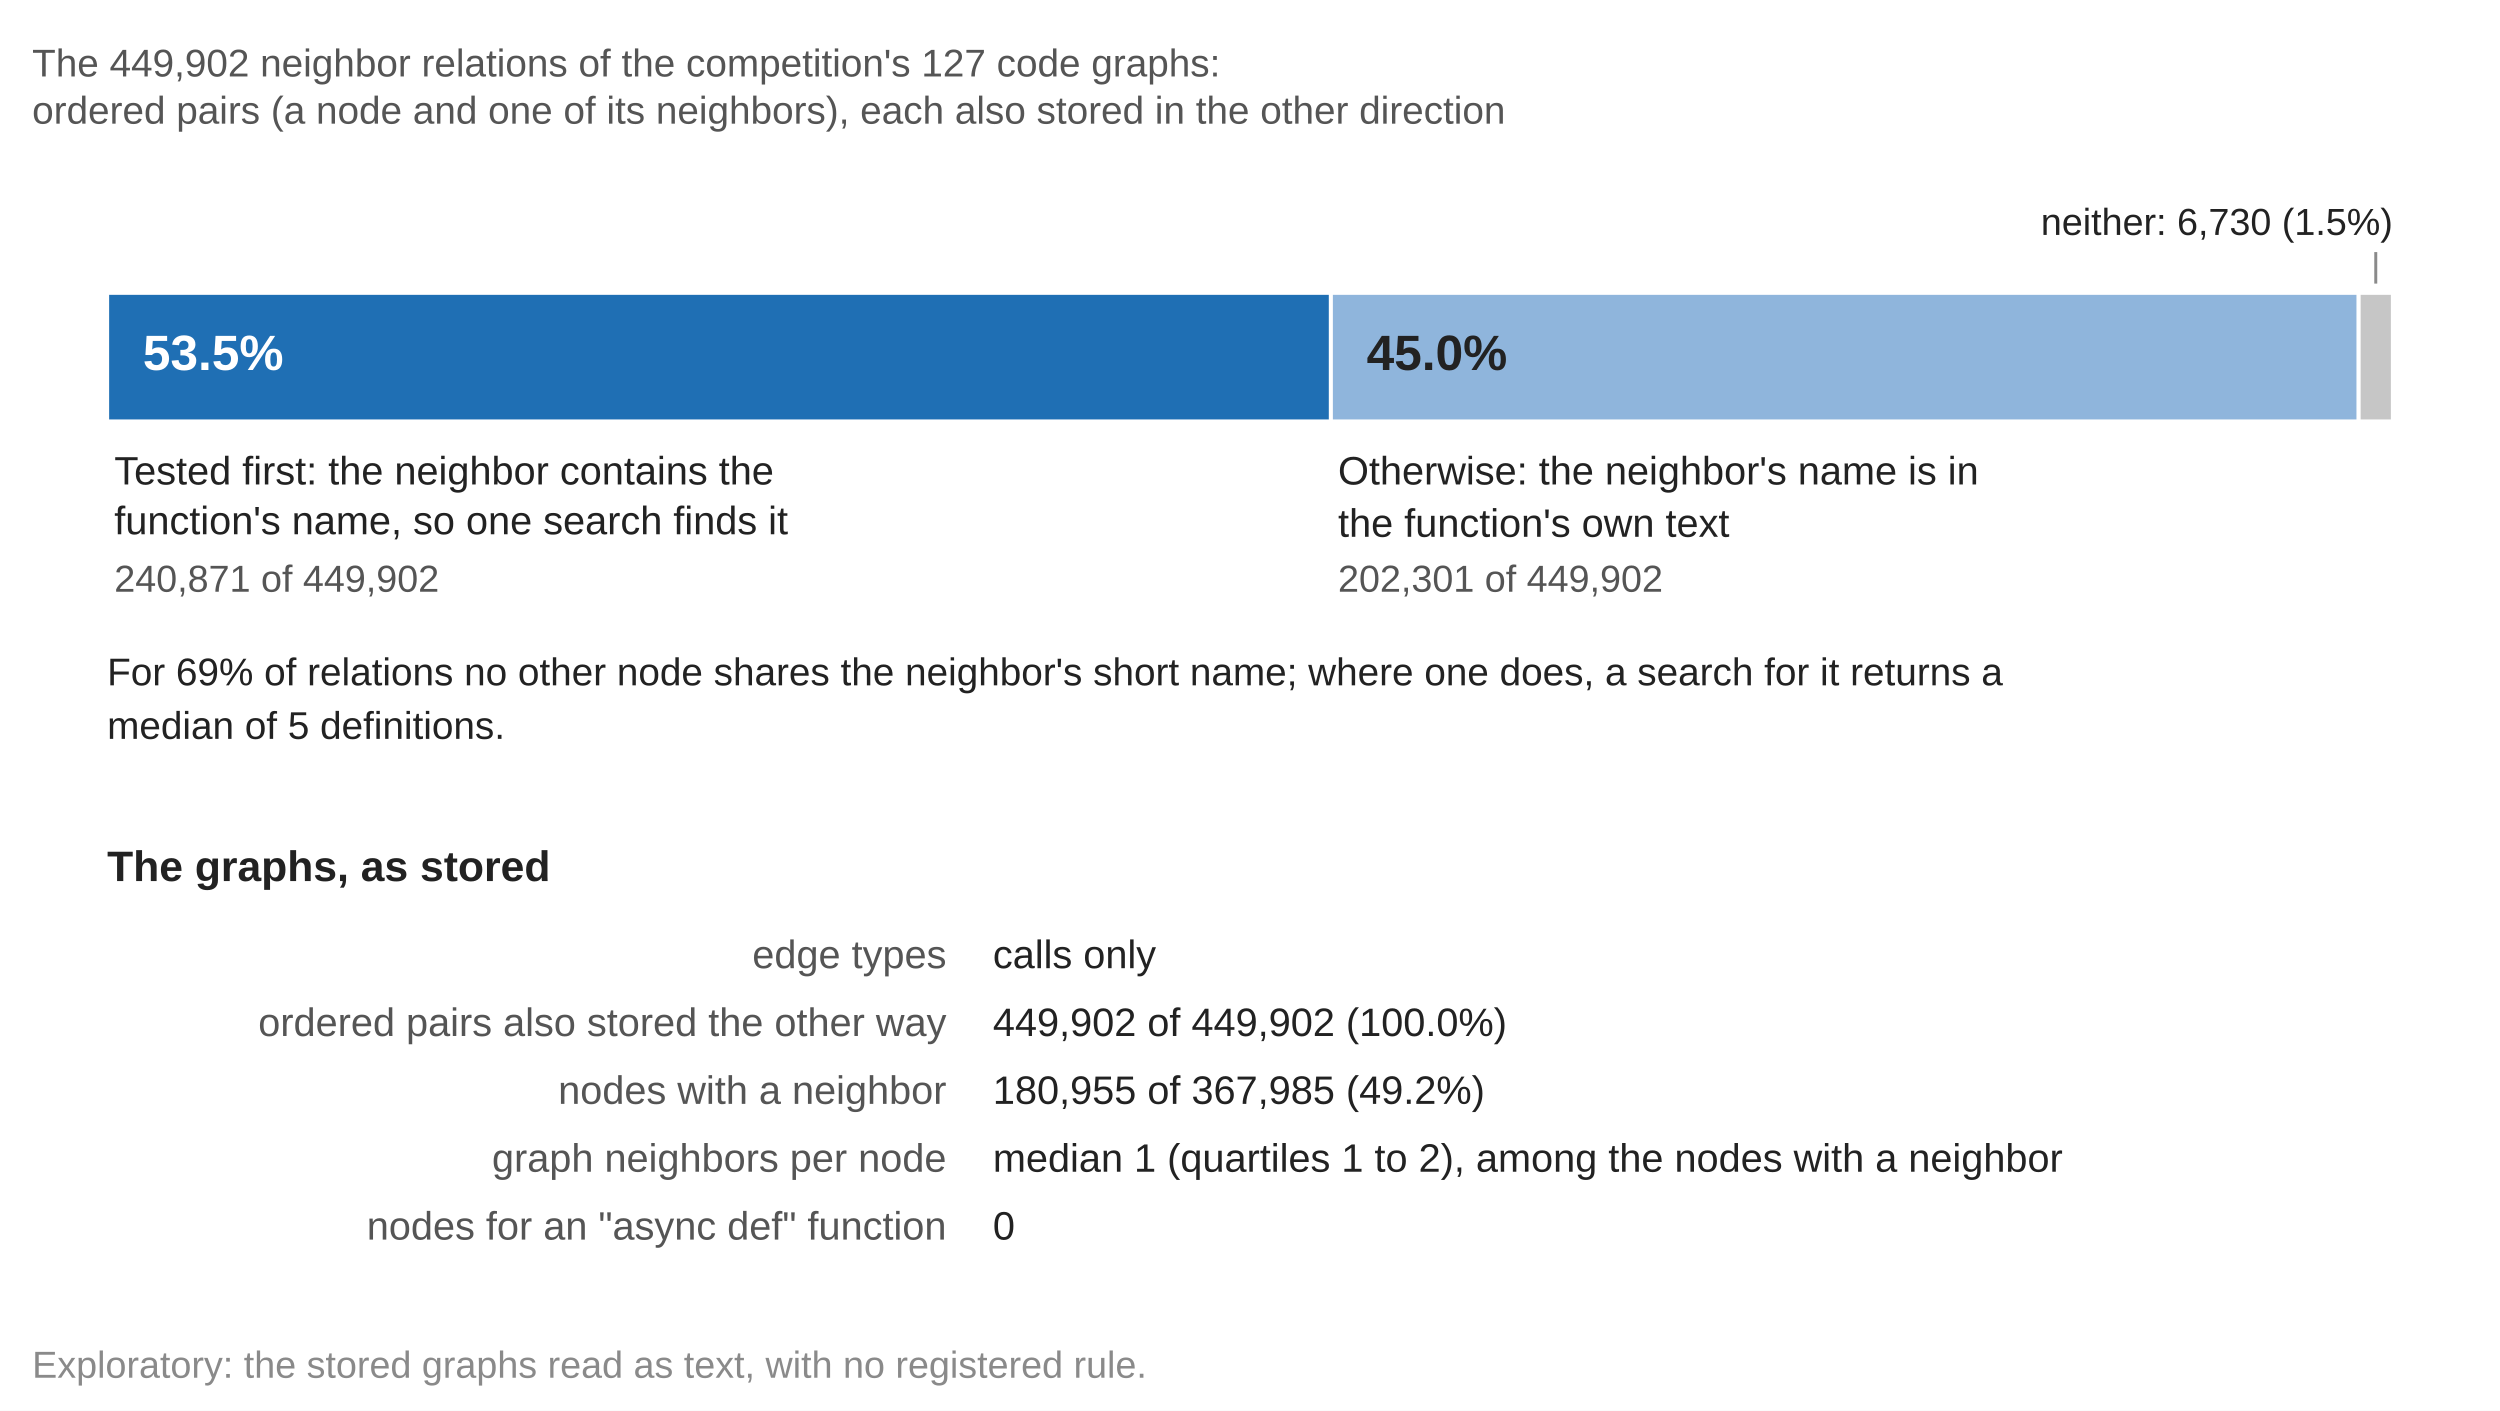
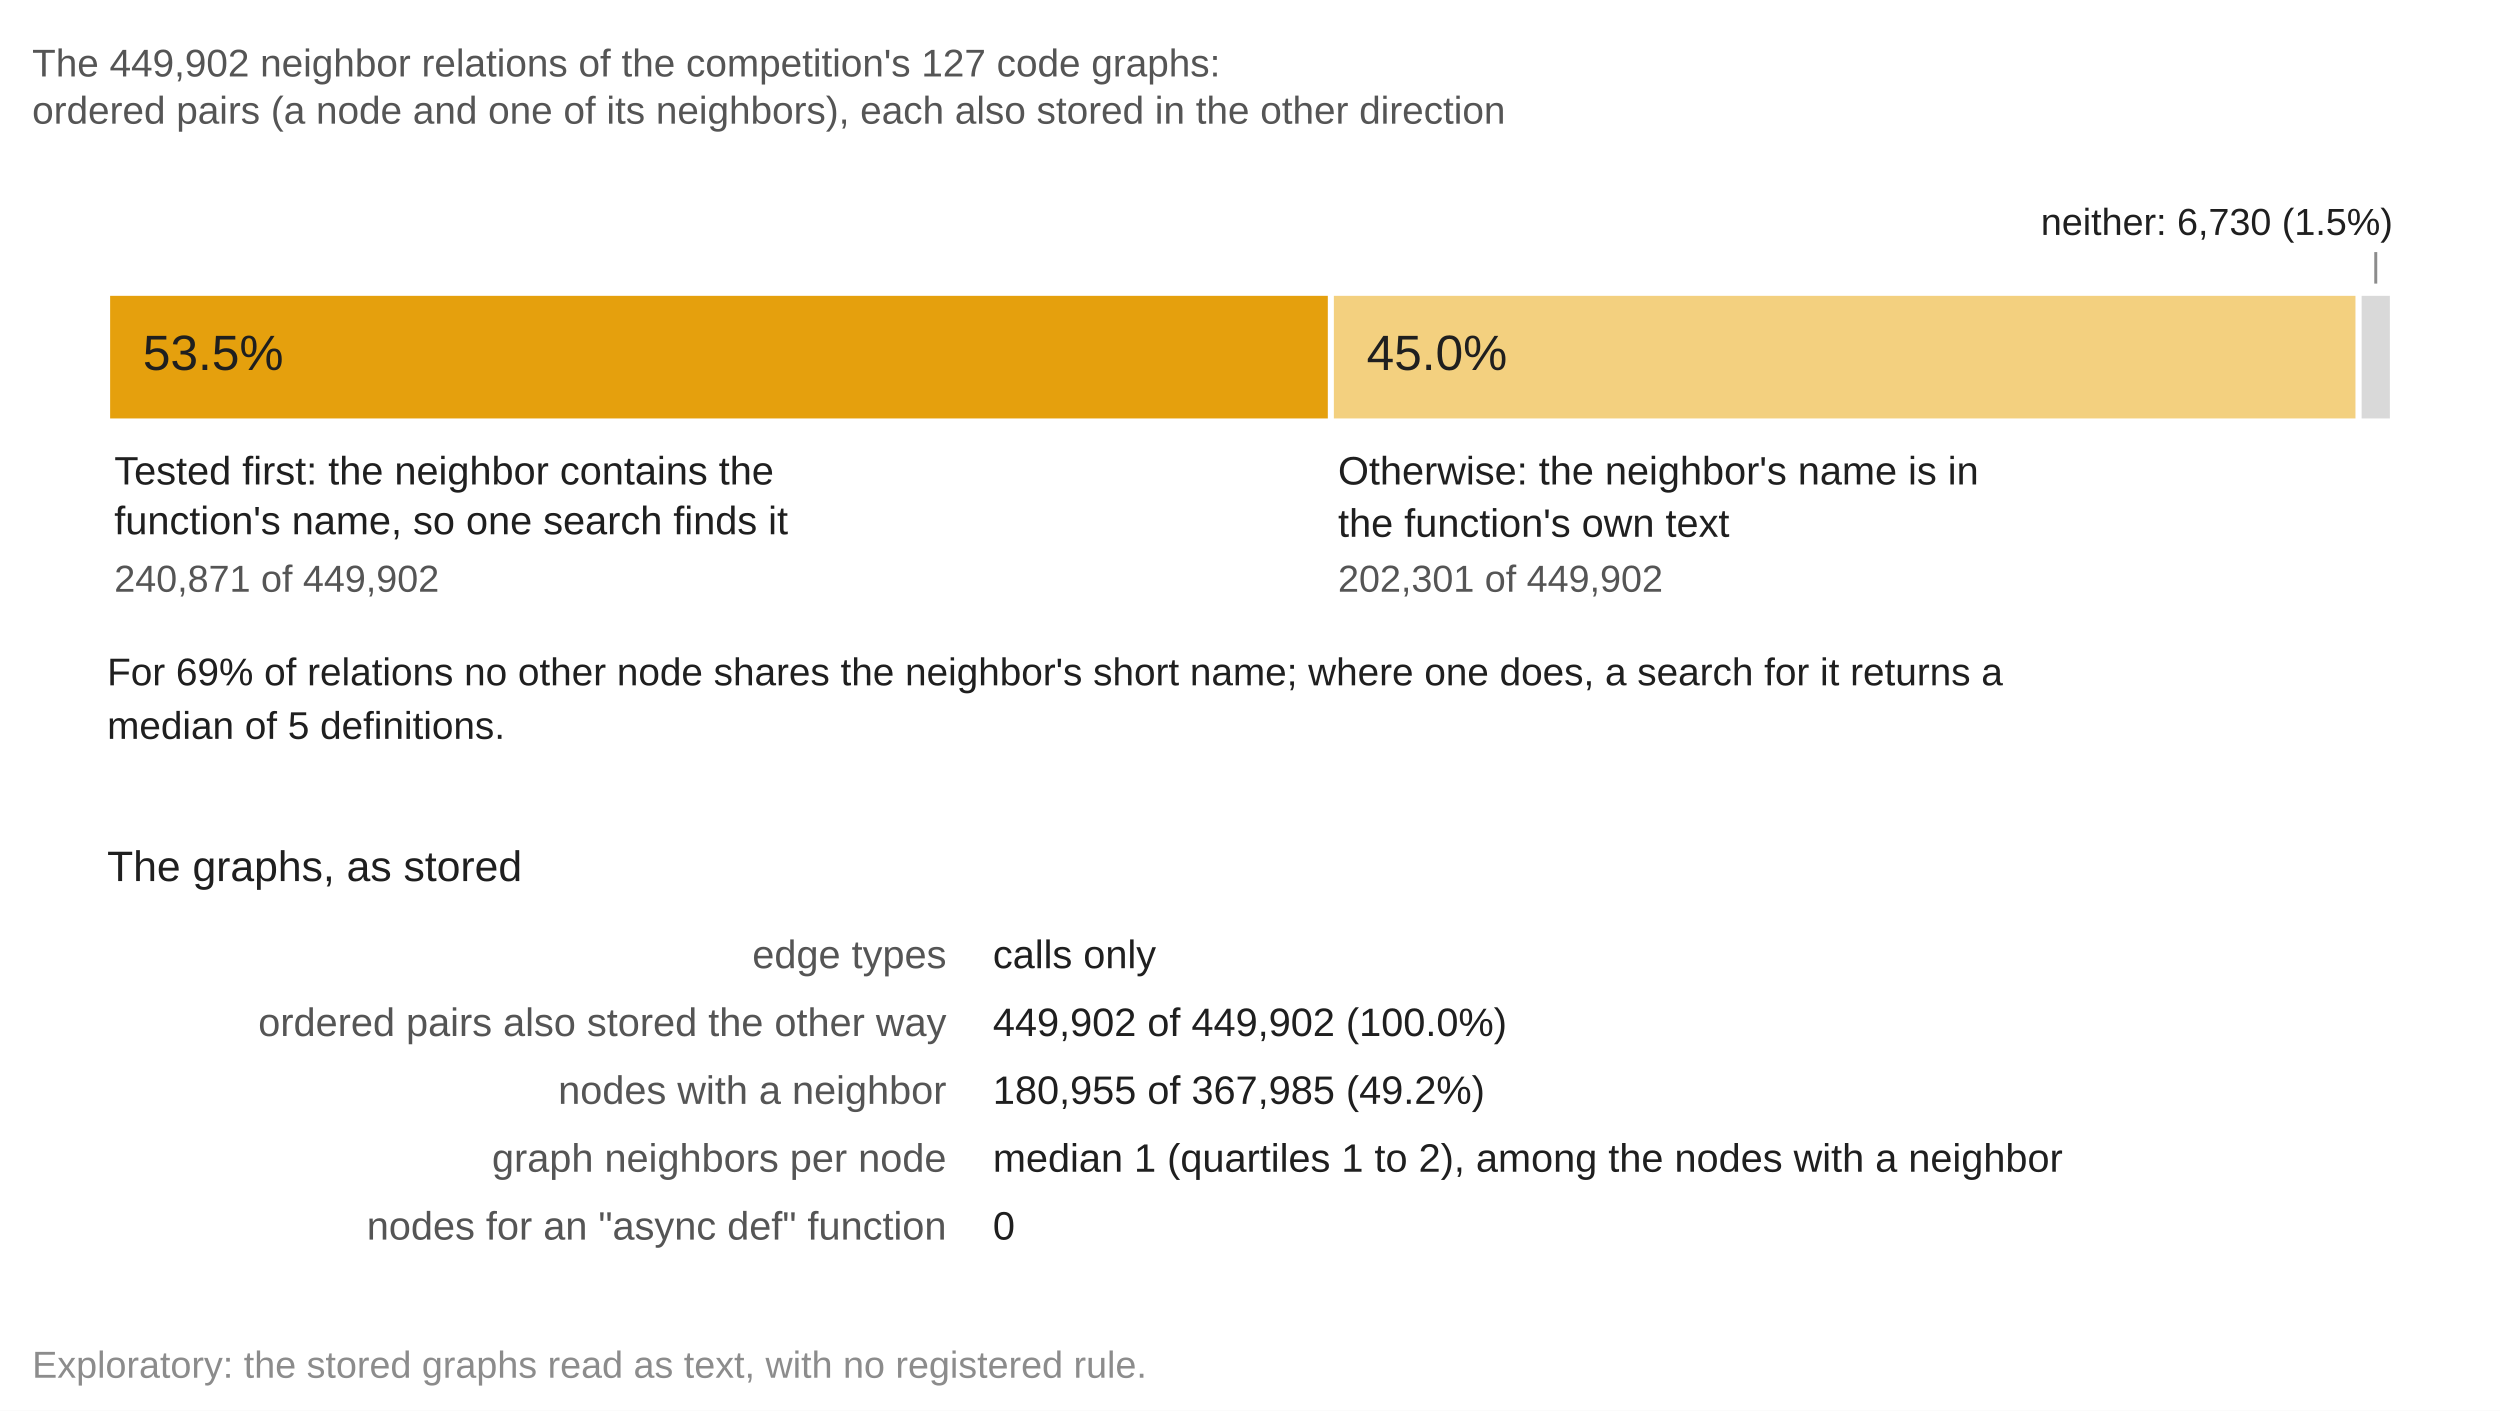
<svg xmlns="http://www.w3.org/2000/svg" width="504pt" height="284.4pt" viewBox="0 0 504 284.4" version="1.1">
  <defs>
    <style type="text/css">*{stroke-linejoin: round; stroke-linecap: butt}</style>
  </defs>
  <g id="figure_1">
    <g id="patch_1">
      <path d="M 0 284.4  L 504 284.4  L 504 0  L 0 0  z " style="fill: #ffffff" />
    </g>
    <g id="axes_1">
      <g id="patch_2">
-         <path d="M 21.6 59.04  L 268.306 59.04  L 268.306 84.96  L 21.6 84.96  z " clip-path="url(#p486e189c89)" style="fill: #1f6fb4; stroke: #ffffff; stroke-width: 0.8; stroke-linejoin: miter" />
+         <path d="M 21.6 59.04  L 268.306 59.04  L 268.306 84.96  L 21.6 84.96  z " clip-path="url(#pfefc0db28b)" style="fill: #e5a00d; stroke: #ffffff; stroke-width: 1.2; stroke-linejoin: miter" />
      </g>
      <g id="patch_3">
-         <path d="M 268.306 59.04  L 475.507 59.04  L 475.507 84.96  L 268.306 84.96  z " clip-path="url(#p486e189c89)" style="fill: #8fb5dc; stroke: #ffffff; stroke-width: 0.8; stroke-linejoin: miter" />
+         <path d="M 268.306 59.04  L 475.507 59.04  L 475.507 84.96  L 268.306 84.96  z " clip-path="url(#pfefc0db28b)" style="fill: #f3d07f; stroke: #ffffff; stroke-width: 1.2; stroke-linejoin: miter" />
      </g>
      <g id="patch_4">
-         <path d="M 475.507 59.04  L 482.4 59.04  L 482.4 84.96  L 475.507 84.96  z " clip-path="url(#p486e189c89)" style="fill: #c6c6c6; stroke: #ffffff; stroke-width: 0.8; stroke-linejoin: miter" />
+         <path d="M 475.507 59.04  L 482.4 59.04  L 482.4 84.96  L 475.507 84.96  z " clip-path="url(#pfefc0db28b)" style="fill: #d9d9d9; stroke: #ffffff; stroke-width: 1.2; stroke-linejoin: miter" />
      </g>
      <g id="line2d_1">
-         <path d="M 478.953 56.88  L 478.953 51.12  " clip-path="url(#p486e189c89)" style="fill: none; stroke: #8a8a8a; stroke-width: 0.6; stroke-linecap: square" />
+         <path d="M 478.953 56.88  L 478.953 51.12  " clip-path="url(#pfefc0db28b)" style="fill: none; stroke: #8c8c8c; stroke-width: 0.6; stroke-linecap: square" />
      </g>
      <g id="text_1">
        <text style="font-size: 7.8px; font-family: 'Arial', 'Helvetica', 'DejaVu Sans', sans-serif; fill: #555555" transform="translate(6.48 15.41633)">The 449,902 neighbor relations of the competition's 127 code graphs:</text>
        <text style="font-size: 7.8px; font-family: 'Arial', 'Helvetica', 'DejaVu Sans', sans-serif; fill: #555555" transform="translate(6.48 24.93248)">ordered pairs (a node and one of its neighbors), each also stored in the other direction</text>
      </g>
      <g id="text_2">
-         <text style="font-weight: 700; font-size: 10px; font-family: 'Arial', 'Helvetica', 'DejaVu Sans', sans-serif; text-anchor: start; fill: #ffffff" x="28.8" y="74.588" transform="rotate(-0 28.8 74.58789)">53.5%</text>
+         <text style="font-size: 10px; font-family: 'Arial', 'Helvetica', 'DejaVu Sans', sans-serif; text-anchor: start; fill: #1f1f1f" x="28.8" y="74.588" transform="rotate(-0 28.8 74.58789)">53.5%</text>
      </g>
      <g id="text_3">
-         <text style="font-size: 8px; font-family: 'Arial', 'Helvetica', 'DejaVu Sans', sans-serif; fill: #222222" transform="translate(23.04 97.67008)">Tested first: the neighbor contains the</text>
-         <text style="font-size: 8px; font-family: 'Arial', 'Helvetica', 'DejaVu Sans', sans-serif; fill: #222222" transform="translate(23.04 107.7059)">function's name, so one search finds it</text>
+         <text style="font-size: 8px; font-family: 'Arial', 'Helvetica', 'DejaVu Sans', sans-serif; fill: #1f1f1f" transform="translate(23.04 97.67008)">Tested first: the neighbor contains the</text>
+         <text style="font-size: 8px; font-family: 'Arial', 'Helvetica', 'DejaVu Sans', sans-serif; fill: #1f1f1f" transform="translate(23.04 107.7059)">function's name, so one search finds it</text>
      </g>
      <g id="text_4">
        <text style="font-size: 7.6px; font-family: 'Arial', 'Helvetica', 'DejaVu Sans', sans-serif; text-anchor: start; fill: #555555" x="23.04" y="119.293" transform="rotate(-0 23.04 119.293)">240,871 of 449,902</text>
      </g>
      <g id="text_5">
-         <text style="font-weight: 700; font-size: 10px; font-family: 'Arial', 'Helvetica', 'DejaVu Sans', sans-serif; text-anchor: start; fill: #222222" x="275.506" y="74.588" transform="rotate(-0 275.5056 74.58789)">45.0%</text>
+         <text style="font-size: 10px; font-family: 'Arial', 'Helvetica', 'DejaVu Sans', sans-serif; text-anchor: start; fill: #1f1f1f" x="275.506" y="74.588" transform="rotate(-0 275.5056 74.58789)">45.0%</text>
      </g>
      <g id="text_6">
-         <text style="font-size: 8px; font-family: 'Arial', 'Helvetica', 'DejaVu Sans', sans-serif; fill: #222222" transform="translate(269.7456 97.67258)">Otherwise: the neighbor's name is in</text>
-         <text style="font-size: 8px; font-family: 'Arial', 'Helvetica', 'DejaVu Sans', sans-serif; fill: #222222" transform="translate(269.7456 108.2252)">the function's own text</text>
+         <text style="font-size: 8px; font-family: 'Arial', 'Helvetica', 'DejaVu Sans', sans-serif; fill: #1f1f1f" transform="translate(269.7456 97.67258)">Otherwise: the neighbor's name is in</text>
+         <text style="font-size: 8px; font-family: 'Arial', 'Helvetica', 'DejaVu Sans', sans-serif; fill: #1f1f1f" transform="translate(269.7456 108.2252)">the function's own text</text>
      </g>
      <g id="text_7">
        <text style="font-size: 7.6px; font-family: 'Arial', 'Helvetica', 'DejaVu Sans', sans-serif; text-anchor: start; fill: #555555" x="269.746" y="119.293" transform="rotate(-0 269.7456 119.293)">202,301 of 449,902</text>
      </g>
      <g id="text_8">
-         <text style="font-size: 7.6px; font-family: 'Arial', 'Helvetica', 'DejaVu Sans', sans-serif; text-anchor: end; fill: #222222" x="482.4" y="47.36" transform="rotate(-0 482.4 47.36044)">neither: 6,730 (1.5%)</text>
+         <text style="font-size: 7.6px; font-family: 'Arial', 'Helvetica', 'DejaVu Sans', sans-serif; text-anchor: end; fill: #1f1f1f" x="482.4" y="47.36" transform="rotate(-0 482.4 47.36044)">neither: 6,730 (1.5%)</text>
      </g>
      <g id="text_9">
-         <text style="font-size: 7.8px; font-family: 'Arial', 'Helvetica', 'DejaVu Sans', sans-serif; text-anchor: start; fill: #222222" x="21.6" y="138.159" transform="rotate(-0 21.6 138.1586)">For 69% of relations no other node shares the neighbor's short name; where one does, a search for it returns a</text>
+         <text style="font-size: 7.8px; font-family: 'Arial', 'Helvetica', 'DejaVu Sans', sans-serif; text-anchor: start; fill: #1f1f1f" x="21.6" y="138.159" transform="rotate(-0 21.6 138.1586)">For 69% of relations no other node shares the neighbor's short name; where one does, a search for it returns a</text>
      </g>
      <g id="text_10">
-         <text style="font-size: 7.8px; font-family: 'Arial', 'Helvetica', 'DejaVu Sans', sans-serif; text-anchor: start; fill: #222222" x="21.6" y="148.959" transform="rotate(-0 21.6 148.9586)">median of 5 definitions.</text>
+         <text style="font-size: 7.8px; font-family: 'Arial', 'Helvetica', 'DejaVu Sans', sans-serif; text-anchor: start; fill: #1f1f1f" x="21.6" y="148.959" transform="rotate(-0 21.6 148.9586)">median of 5 definitions.</text>
      </g>
      <g id="text_11">
-         <text style="font-weight: 700; font-size: 8.6px; font-family: 'Arial', 'Helvetica', 'DejaVu Sans', sans-serif; text-anchor: start; fill: #222222" x="21.6" y="177.621" transform="rotate(-0 21.6 177.621)">The graphs, as stored</text>
+         <text style="font-size: 8.6px; font-family: 'Arial', 'Helvetica', 'DejaVu Sans', sans-serif; text-anchor: start; fill: #1f1f1f" x="21.6" y="177.621" transform="rotate(-0 21.6 177.621)">The graphs, as stored</text>
      </g>
      <g id="text_12">
        <text style="font-size: 8px; font-family: 'Arial', 'Helvetica', 'DejaVu Sans', sans-serif; text-anchor: end; fill: #555555" x="190.8" y="195.184" transform="rotate(-0 190.8 195.1842)">edge types</text>
      </g>
      <g id="text_13">
-         <text style="font-size: 8px; font-family: 'Arial', 'Helvetica', 'DejaVu Sans', sans-serif; text-anchor: start; fill: #222222" x="200.16" y="195.184" transform="rotate(-0 200.16 195.1842)">calls only</text>
+         <text style="font-size: 8px; font-family: 'Arial', 'Helvetica', 'DejaVu Sans', sans-serif; text-anchor: start; fill: #1f1f1f" x="200.16" y="195.184" transform="rotate(-0 200.16 195.1842)">calls only</text>
      </g>
      <g id="text_14">
        <text style="font-size: 8px; font-family: 'Arial', 'Helvetica', 'DejaVu Sans', sans-serif; text-anchor: end; fill: #555555" x="190.8" y="208.864" transform="rotate(-0 190.8 208.8642)">ordered pairs also stored the other way</text>
      </g>
      <g id="text_15">
-         <text style="font-size: 8px; font-family: 'Arial', 'Helvetica', 'DejaVu Sans', sans-serif; text-anchor: start; fill: #222222" x="200.16" y="208.864" transform="rotate(-0 200.16 208.8642)">449,902 of 449,902 (100.0%)</text>
+         <text style="font-size: 8px; font-family: 'Arial', 'Helvetica', 'DejaVu Sans', sans-serif; text-anchor: start; fill: #1f1f1f" x="200.16" y="208.864" transform="rotate(-0 200.16 208.8642)">449,902 of 449,902 (100.0%)</text>
      </g>
      <g id="text_16">
        <text style="font-size: 8px; font-family: 'Arial', 'Helvetica', 'DejaVu Sans', sans-serif; text-anchor: end; fill: #555555" x="190.8" y="222.544" transform="rotate(-0 190.8 222.5442)">nodes with a neighbor</text>
      </g>
      <g id="text_17">
-         <text style="font-size: 8px; font-family: 'Arial', 'Helvetica', 'DejaVu Sans', sans-serif; text-anchor: start; fill: #222222" x="200.16" y="222.544" transform="rotate(-0 200.16 222.5442)">180,955 of 367,985 (49.2%)</text>
+         <text style="font-size: 8px; font-family: 'Arial', 'Helvetica', 'DejaVu Sans', sans-serif; text-anchor: start; fill: #1f1f1f" x="200.16" y="222.544" transform="rotate(-0 200.16 222.5442)">180,955 of 367,985 (49.2%)</text>
      </g>
      <g id="text_18">
        <text style="font-size: 8px; font-family: 'Arial', 'Helvetica', 'DejaVu Sans', sans-serif; text-anchor: end; fill: #555555" x="190.8" y="236.224" transform="rotate(-0 190.8 236.2242)">graph neighbors per node</text>
      </g>
      <g id="text_19">
-         <text style="font-size: 8px; font-family: 'Arial', 'Helvetica', 'DejaVu Sans', sans-serif; text-anchor: start; fill: #222222" x="200.16" y="236.224" transform="rotate(-0 200.16 236.2242)">median 1 (quartiles 1 to 2), among the nodes with a neighbor</text>
+         <text style="font-size: 8px; font-family: 'Arial', 'Helvetica', 'DejaVu Sans', sans-serif; text-anchor: start; fill: #1f1f1f" x="200.16" y="236.224" transform="rotate(-0 200.16 236.2242)">median 1 (quartiles 1 to 2), among the nodes with a neighbor</text>
      </g>
      <g id="text_20">
        <text style="font-size: 8px; font-family: 'Arial', 'Helvetica', 'DejaVu Sans', sans-serif; text-anchor: end; fill: #555555" x="190.8" y="249.904" transform="rotate(-0 190.8 249.9042)">nodes for an "async def" function</text>
      </g>
      <g id="text_21">
-         <text style="font-size: 8px; font-family: 'Arial', 'Helvetica', 'DejaVu Sans', sans-serif; text-anchor: start; fill: #222222" x="200.16" y="249.904" transform="rotate(-0 200.16 249.9042)">0</text>
+         <text style="font-size: 8px; font-family: 'Arial', 'Helvetica', 'DejaVu Sans', sans-serif; text-anchor: start; fill: #1f1f1f" x="200.16" y="249.904" transform="rotate(-0 200.16 249.9042)">0</text>
      </g>
      <g id="text_22">
-         <text style="font-size: 7.6px; font-family: 'Arial', 'Helvetica', 'DejaVu Sans', sans-serif; text-anchor: start; fill: #8a8a8a" x="6.48" y="277.76" transform="rotate(-0 6.48 277.7604)">Exploratory: the stored graphs read as text, with no registered rule.</text>
+         <text style="font-size: 7.6px; font-family: 'Arial', 'Helvetica', 'DejaVu Sans', sans-serif; text-anchor: start; fill: #8c8c8c" x="6.48" y="277.76" transform="rotate(-0 6.48 277.7604)">Exploratory: the stored graphs read as text, with no registered rule.</text>
      </g>
    </g>
  </g>
  <defs>
-     <clipPath id="p486e189c89">
+     <clipPath id="pfefc0db28b">
      <rect x="0" y="-15.84" width="504" height="300.24" />
    </clipPath>
  </defs>
</svg>
